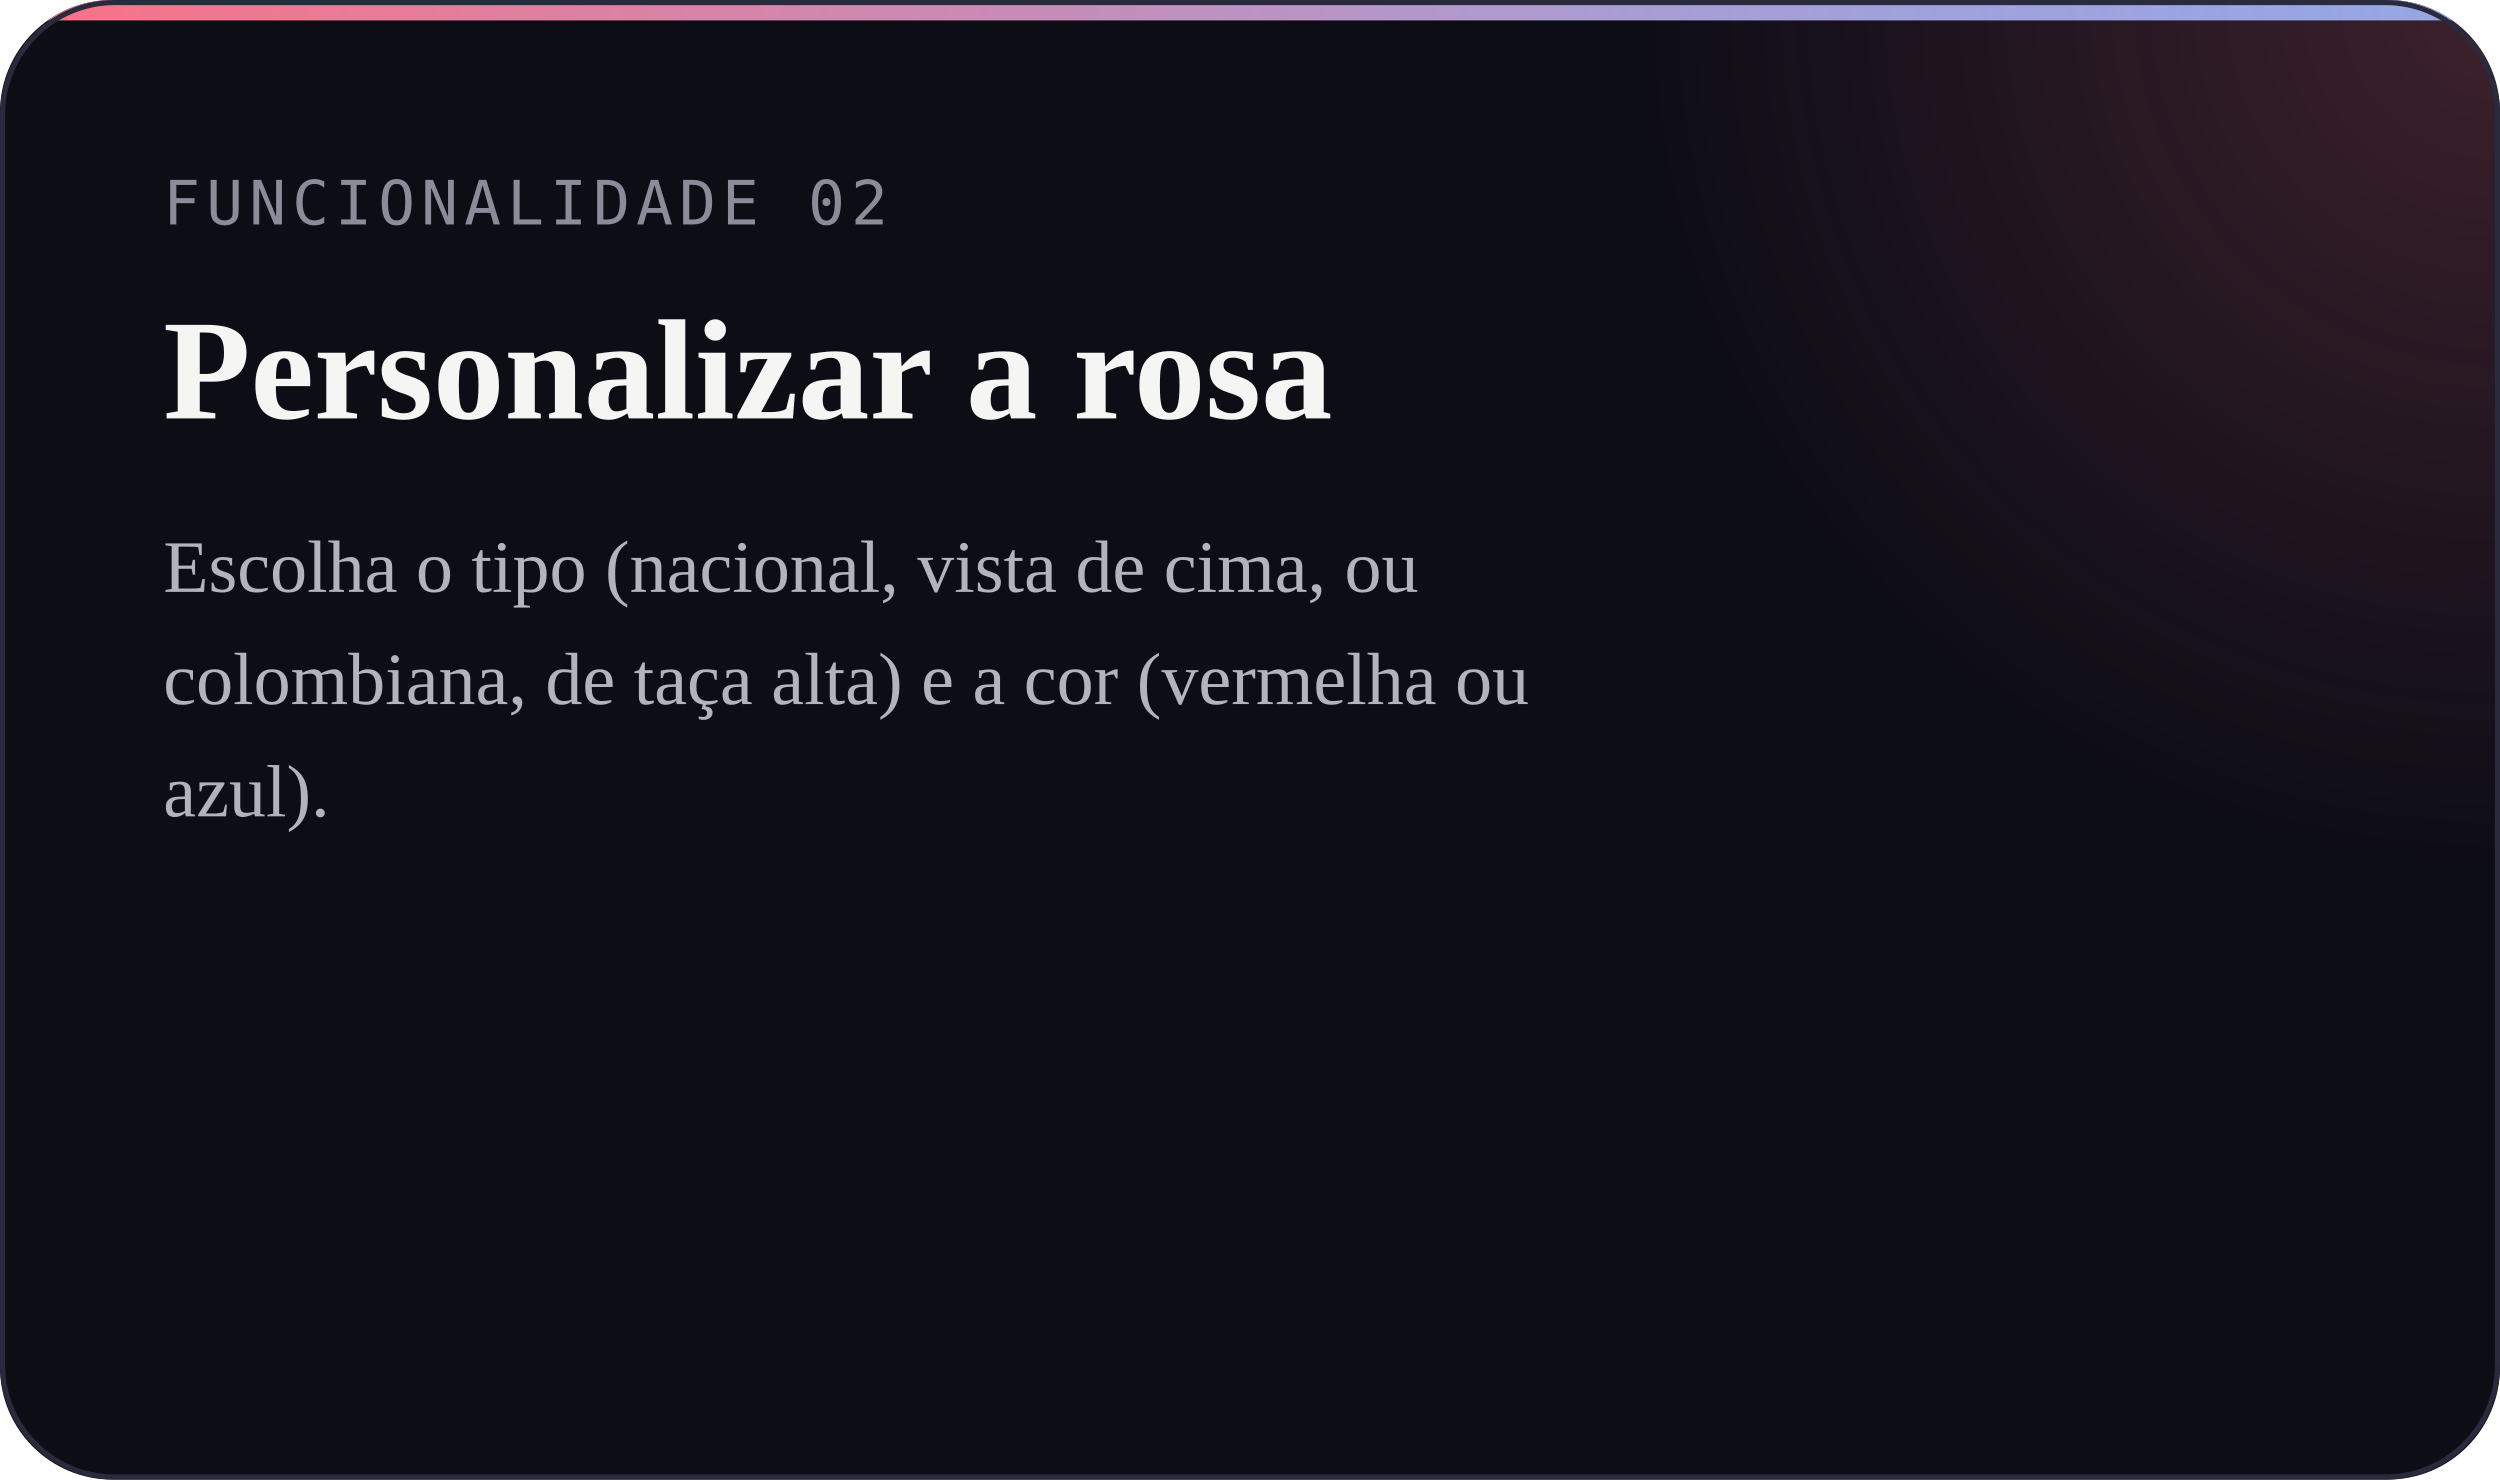
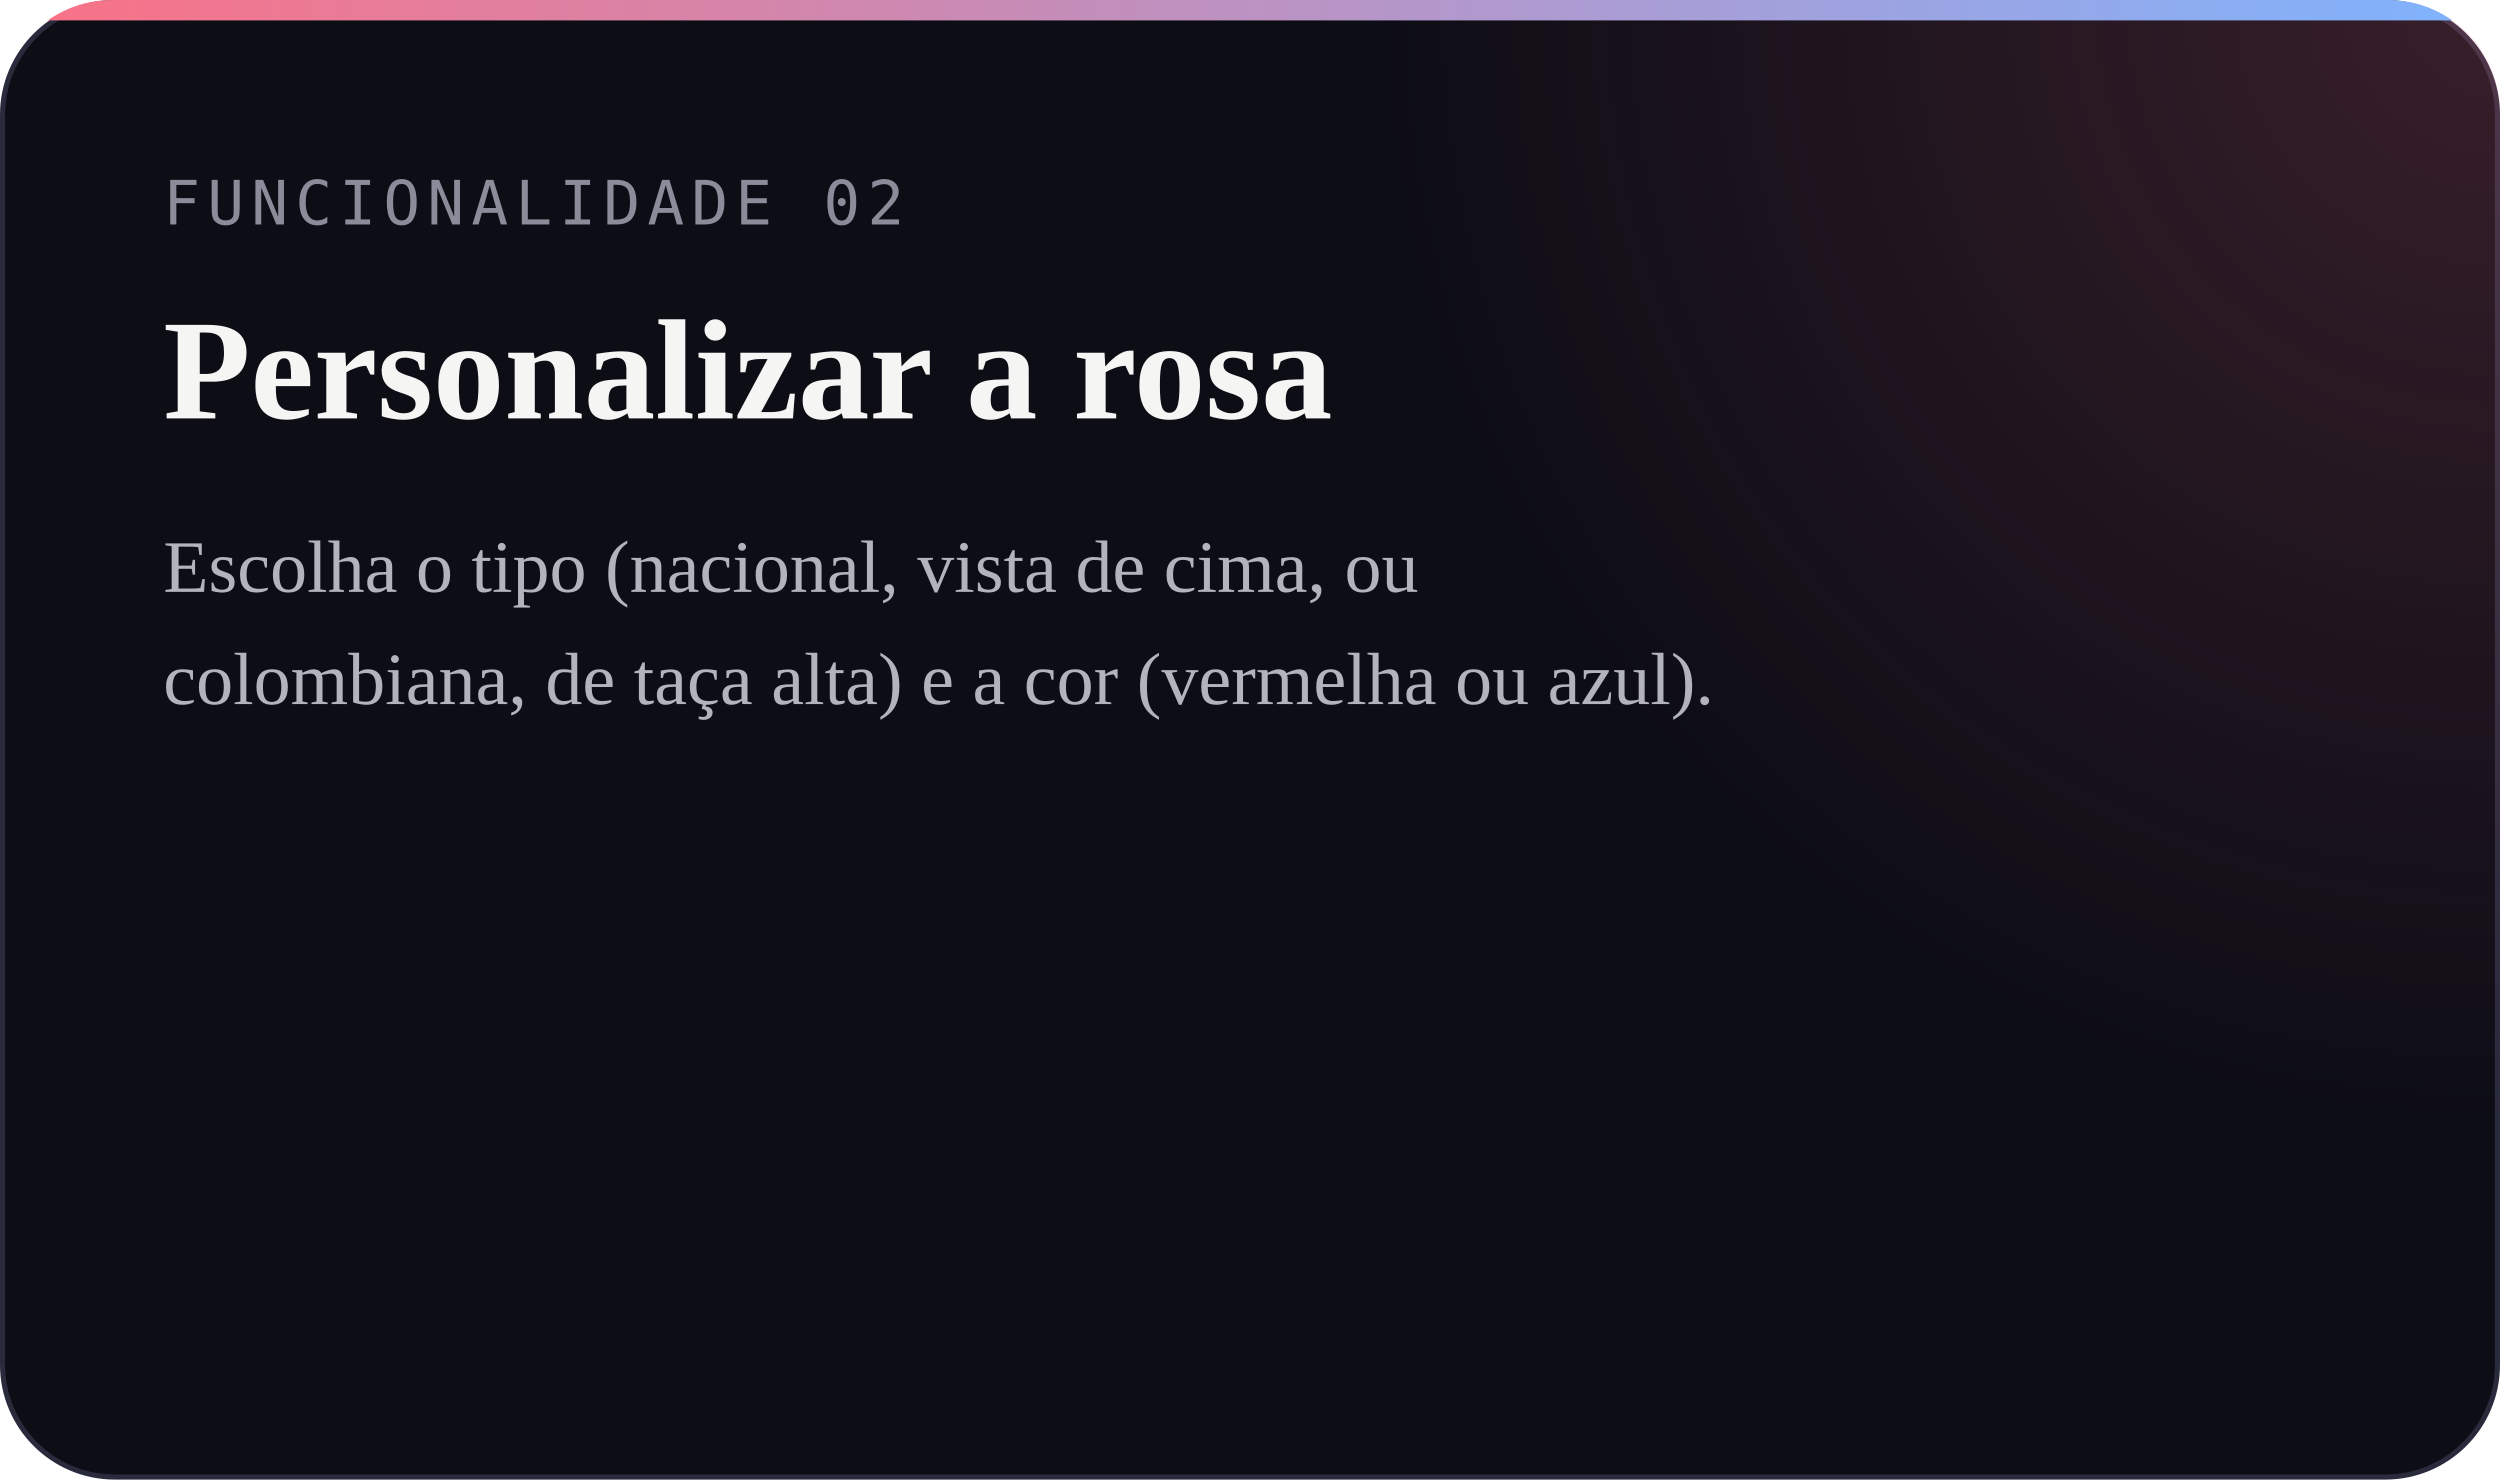
<svg xmlns="http://www.w3.org/2000/svg" width="490" height="290" viewBox="0 0 490 290" role="img" aria-label="Personalizar a rosa. Escolha o tipo (nacional, vista de cima, ou colombiana, de taça alta) e a cor (vermelha ou azul).">
  <defs>
    <linearGradient id="g" x1="0" y1="0" x2="1" y2="0">
      <stop offset="0" stop-color="#fb7185" />
      <stop offset="1" stop-color="#7db4ff" />
    </linearGradient>
-     <radialGradient id="a">
-       <stop offset="0" stop-color="#fb7185" stop-opacity="0.2" />
+     <radialGradient id="fc" gradientUnits="userSpaceOnUse" cx="490" cy="0" r="220">
+       <stop offset="0" stop-color="#fb7185" stop-opacity="0.18" />
      <stop offset="1" stop-color="#fb7185" stop-opacity="0" />
    </radialGradient>
-     <clipPath id="c">
+     <clipPath id="fk">
      <rect width="490" height="290" rx="22" />
    </clipPath>
  </defs>
-   <g clip-path="url(#c)">
-     <rect width="490" height="290" fill="#0d0d16" />
+   <rect x="0.5" y="0.5" width="489" height="289" rx="22" fill="#0d0d16" stroke="#2a2a3d" />
+   <g clip-path="url(#fk)">
+     <rect width="490" height="290" fill="url(#fc)" />
    <rect width="490" height="4" fill="url(#g)" />
-     <circle cx="490" cy="0" r="170" fill="url(#a)" />
  </g>
-   <rect x=".5" y=".5" width="489" height="289" rx="22" fill="none" stroke="#2a2a3d" />
-   <text x="32" y="44" font-family="'Cascadia Code',Menlo,Consolas,monospace" font-size="12" letter-spacing="1.2" fill="#8b8b9a">FUNCIONALIDADE 02</text>
+   <text x="32" y="44" font-family="'Cascadia Code',Menlo,Consolas,monospace" font-size="12" letter-spacing="1.4" fill="#8b8b9a">FUNCIONALIDADE 02</text>
  <text x="32" y="82" font-family="'Cormorant Garamond',Georgia,'Times New Roman',serif" font-size="28" font-weight="700" fill="#f5f5f4">Personalizar a rosa</text>
  <text x="32" y="116" font-family="'Cormorant Garamond',Georgia,'Times New Roman',serif" font-size="14.5" fill="#b3b3be">Escolha o tipo (nacional, vista de cima, ou</text>
-   <text x="32" y="138" font-family="'Cormorant Garamond',Georgia,'Times New Roman',serif" font-size="14.5" fill="#b3b3be">colombiana, de taça alta) e a cor (vermelha ou</text>
-   <text x="32" y="160" font-family="'Cormorant Garamond',Georgia,'Times New Roman',serif" font-size="14.5" fill="#b3b3be">azul).</text>
+   <text x="32" y="138" font-family="'Cormorant Garamond',Georgia,'Times New Roman',serif" font-size="14.5" fill="#b3b3be">colombiana, de taça alta) e a cor (vermelha ou azul).</text>
</svg>
